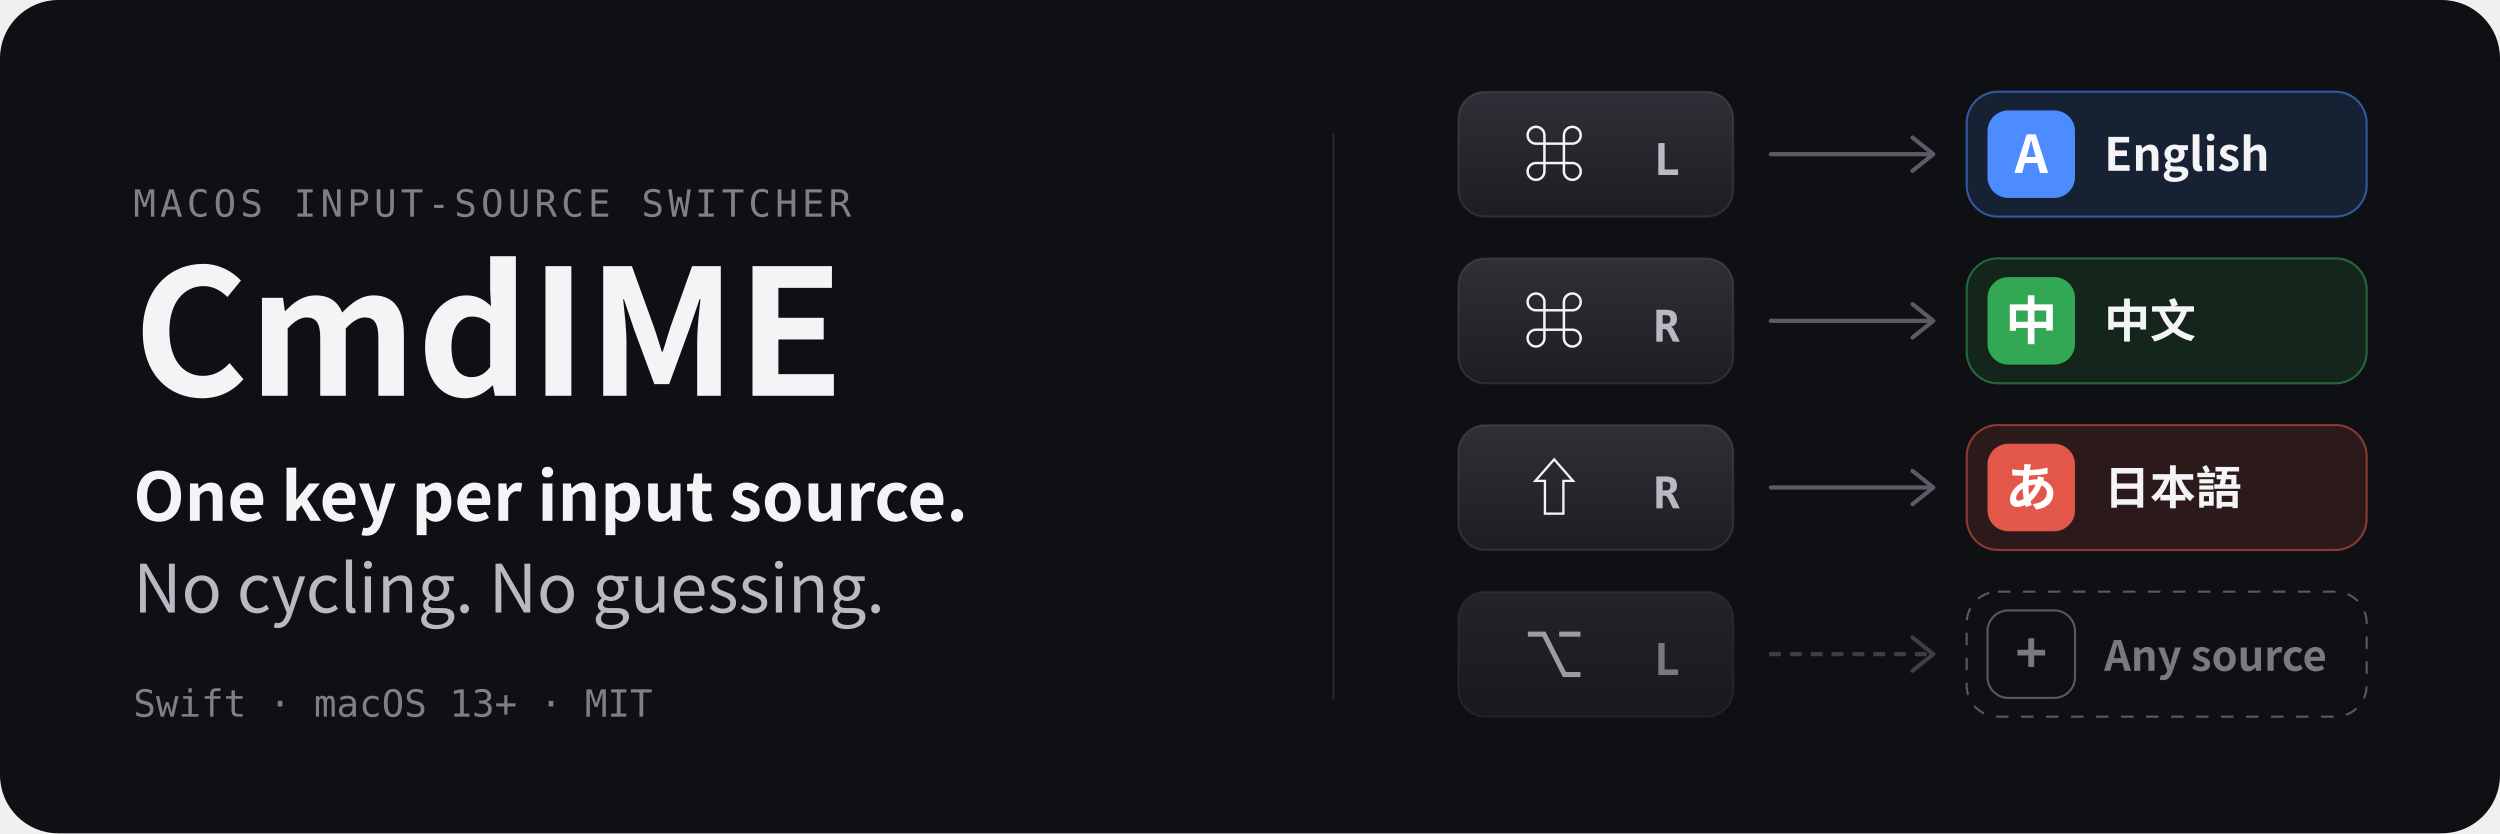
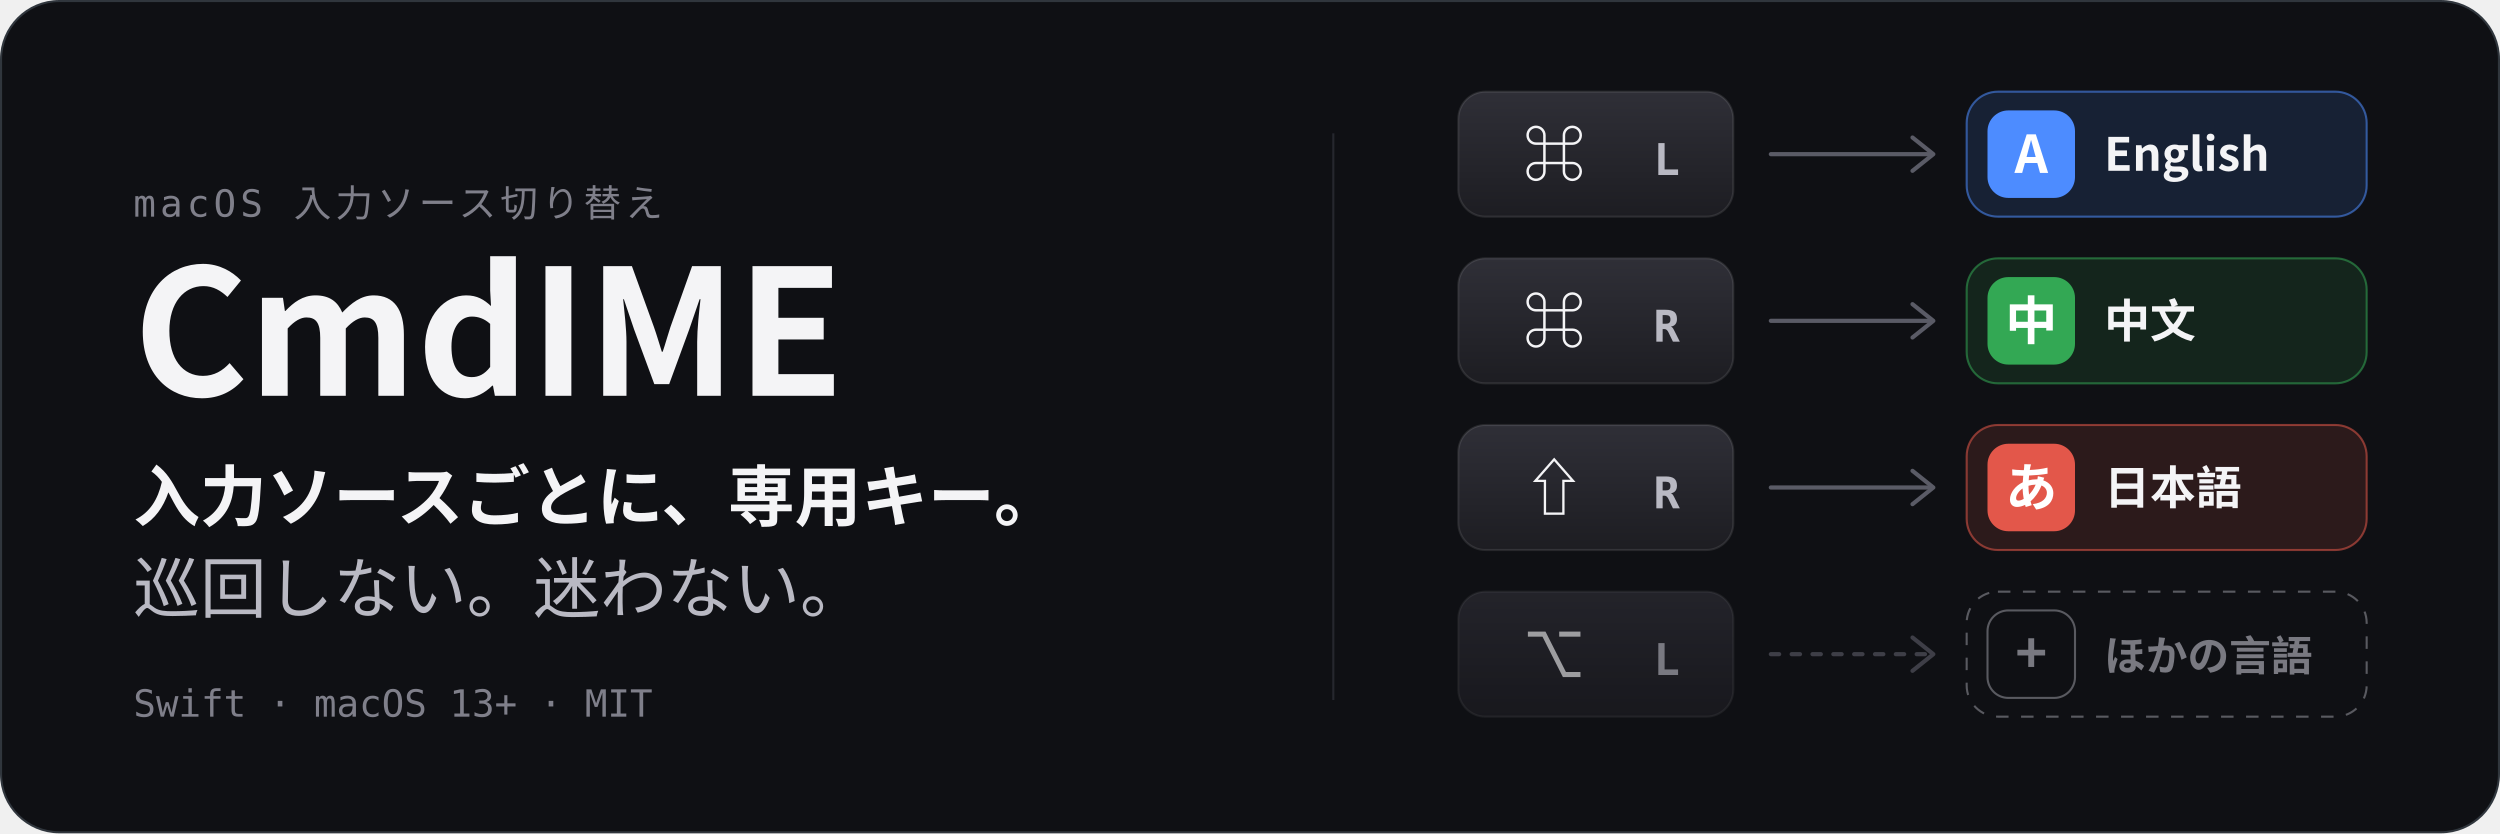
- <svg xmlns="http://www.w3.org/2000/svg" width="1200" height="400" viewBox="0 0 1200 400" role="img" aria-labelledby="title desc" lang="en">
+ <svg xmlns="http://www.w3.org/2000/svg" width="1200" height="400" viewBox="0 0 1200 400" role="img" aria-labelledby="title desc" lang="ja">
  <defs>
    <linearGradient id="keycap" x1="0" y1="0" x2="0" y2="1">
      <stop offset="0" stop-color="#2F2F37" />
      <stop offset="1" stop-color="#1D1D22" />
    </linearGradient>
  </defs>
-   <rect width="1200" height="400" rx="28" fill="#0F1014" />
+   <rect x="0.5" y="0.5" width="1199" height="399" rx="28" fill="#0F1014" stroke="#30363D" />
  <path d="M640 64 V336" stroke="#26272E" stroke-width="1" />
  <g id="title-block" transform="translate(64 0)">
-     <text x="0" y="104" font-family="ui-monospace, SFMono-Regular, Menlo, Consolas, monospace" font-size="18" letter-spacing="2" fill="#7F7F8A">MACOS INPUT-SOURCE SWITCHER</text>
+     <text x="0" y="104" font-family="ui-monospace, SFMono-Regular, Menlo, Consolas, monospace" font-size="18" letter-spacing="2" fill="#7F7F8A">macOS 入力ソース切り替え</text>
    <text x="0" y="190" font-family="-apple-system, BlinkMacSystemFont, 'Segoe UI', 'PingFang SC', 'Hiragino Sans', 'Noto Sans CJK SC', sans-serif" font-size="84" font-weight="700" fill="#F4F4F6">CmdIME</text>
-     <text x="0" y="250" font-family="-apple-system, BlinkMacSystemFont, 'Segoe UI', 'PingFang SC', 'Hiragino Sans', 'Noto Sans CJK SC', sans-serif" font-size="32" font-weight="600" fill="#F4F4F6">One key per input source.</text>
-     <text x="0" y="294" font-family="-apple-system, BlinkMacSystemFont, 'Segoe UI', 'PingFang SC', 'Hiragino Sans', 'Noto Sans CJK SC', sans-serif" font-size="32" fill="#B9B9C3">No cycling. No guessing.</text>
+     <text x="0" y="250" font-family="-apple-system, BlinkMacSystemFont, 'Segoe UI', 'PingFang SC', 'Hiragino Sans', 'Noto Sans CJK SC', sans-serif" font-size="32" font-weight="600" fill="#F4F4F6">入力ソースごとに、専用キー。</text>
+     <text x="0" y="294" font-family="-apple-system, BlinkMacSystemFont, 'Segoe UI', 'PingFang SC', 'Hiragino Sans', 'Noto Sans CJK SC', sans-serif" font-size="32" fill="#B9B9C3">巡回しない。迷わない。</text>
    <text x="0" y="344" font-family="ui-monospace, SFMono-Regular, Menlo, Consolas, monospace" font-size="18" fill="#7F7F8A">Swift · macOS 13+ · MIT</text>
  </g>
  <g id="row-1" transform="translate(700 44)">
    <rect width="132" height="60" rx="13" fill="url(#keycap)" stroke="#FFFFFF" stroke-opacity="0.10" />
    <text x="46" y="41" text-anchor="middle" font-family="-apple-system, BlinkMacSystemFont, 'Segoe UI', 'PingFang SC', 'Hiragino Sans', 'Noto Sans CJK SC', sans-serif" font-size="30" fill="#F4F4F6">⌘</text>
    <text x="100" y="40" text-anchor="middle" font-family="ui-monospace, SFMono-Regular, Menlo, Consolas, monospace" font-size="21" font-weight="600" fill="#B9B9C3">L</text>
    <path d="M150 30 H226" stroke="#5A5B66" stroke-width="2" stroke-linecap="round" />
    <path d="M218 22 L228 30 L218 38" fill="none" stroke="#5A5B66" stroke-width="2" stroke-linecap="round" stroke-linejoin="round" />
    <rect x="244" width="192" height="60" rx="15" fill="#4D8CFF" fill-opacity="0.14" stroke="#4D8CFF" stroke-opacity="0.55" />
    <rect x="254" y="9" width="42" height="42" rx="10" fill="#4D8CFF" />
    <text x="275" y="39" text-anchor="middle" font-family="-apple-system, BlinkMacSystemFont, 'Segoe UI', 'PingFang SC', 'Hiragino Sans', 'Noto Sans CJK SC', sans-serif" font-size="25" font-weight="700" fill="#FFFFFF">A</text>
    <text x="310" y="38" font-family="-apple-system, BlinkMacSystemFont, 'Segoe UI', 'PingFang SC', 'Hiragino Sans', 'Noto Sans CJK SC', sans-serif" font-size="22" font-weight="600" fill="#F4F4F6">English</text>
  </g>
  <g id="row-2" transform="translate(700 124)">
    <rect width="132" height="60" rx="13" fill="url(#keycap)" stroke="#FFFFFF" stroke-opacity="0.10" />
    <text x="46" y="41" text-anchor="middle" font-family="-apple-system, BlinkMacSystemFont, 'Segoe UI', 'PingFang SC', 'Hiragino Sans', 'Noto Sans CJK SC', sans-serif" font-size="30" fill="#F4F4F6">⌘</text>
    <text x="100" y="40" text-anchor="middle" font-family="ui-monospace, SFMono-Regular, Menlo, Consolas, monospace" font-size="21" font-weight="600" fill="#B9B9C3">R</text>
    <path d="M150 30 H226" stroke="#5A5B66" stroke-width="2" stroke-linecap="round" />
    <path d="M218 22 L228 30 L218 38" fill="none" stroke="#5A5B66" stroke-width="2" stroke-linecap="round" stroke-linejoin="round" />
    <rect x="244" width="192" height="60" rx="15" fill="#33A854" fill-opacity="0.14" stroke="#33A854" stroke-opacity="0.55" />
    <rect x="254" y="9" width="42" height="42" rx="10" fill="#33A854" />
    <text x="275" y="39" text-anchor="middle" font-family="-apple-system, BlinkMacSystemFont, 'Segoe UI', 'PingFang SC', 'Hiragino Sans', 'Noto Sans CJK SC', sans-serif" font-size="25" font-weight="700" fill="#FFFFFF">中</text>
    <text x="310" y="38" font-family="-apple-system, BlinkMacSystemFont, 'Segoe UI', 'PingFang SC', 'Hiragino Sans', 'Noto Sans CJK SC', sans-serif" font-size="22" font-weight="600" fill="#F4F4F6">中文</text>
  </g>
  <g id="row-3" transform="translate(700 204)">
    <rect width="132" height="60" rx="13" fill="url(#keycap)" stroke="#FFFFFF" stroke-opacity="0.10" />
    <text x="46" y="41" text-anchor="middle" font-family="-apple-system, BlinkMacSystemFont, 'Segoe UI', 'PingFang SC', 'Hiragino Sans', 'Noto Sans CJK SC', sans-serif" font-size="30" fill="#F4F4F6">⇧</text>
    <text x="100" y="40" text-anchor="middle" font-family="ui-monospace, SFMono-Regular, Menlo, Consolas, monospace" font-size="21" font-weight="600" fill="#B9B9C3">R</text>
    <path d="M150 30 H226" stroke="#5A5B66" stroke-width="2" stroke-linecap="round" />
    <path d="M218 22 L228 30 L218 38" fill="none" stroke="#5A5B66" stroke-width="2" stroke-linecap="round" stroke-linejoin="round" />
    <rect x="244" width="192" height="60" rx="15" fill="#E3574A" fill-opacity="0.14" stroke="#E3574A" stroke-opacity="0.55" />
    <rect x="254" y="9" width="42" height="42" rx="10" fill="#E3574A" />
    <text x="275" y="39" text-anchor="middle" font-family="-apple-system, BlinkMacSystemFont, 'Segoe UI', 'PingFang SC', 'Hiragino Sans', 'Noto Sans CJK SC', sans-serif" font-size="25" font-weight="700" fill="#FFFFFF">あ</text>
    <text x="310" y="38" font-family="-apple-system, BlinkMacSystemFont, 'Segoe UI', 'PingFang SC', 'Hiragino Sans', 'Noto Sans CJK SC', sans-serif" font-size="22" font-weight="600" fill="#F4F4F6">日本語</text>
  </g>
  <g id="row-more" transform="translate(700 284)" opacity="0.62">
    <rect width="132" height="60" rx="13" fill="url(#keycap)" stroke="#FFFFFF" stroke-opacity="0.10" />
    <text x="46" y="41" text-anchor="middle" font-family="-apple-system, BlinkMacSystemFont, 'Segoe UI', 'PingFang SC', 'Hiragino Sans', 'Noto Sans CJK SC', sans-serif" font-size="30" fill="#F4F4F6">⌥</text>
    <text x="100" y="40" text-anchor="middle" font-family="ui-monospace, SFMono-Regular, Menlo, Consolas, monospace" font-size="21" font-weight="600" fill="#B9B9C3">L</text>
    <path d="M150 30 H226" stroke="#5A5B66" stroke-width="2" stroke-linecap="round" stroke-dasharray="4 6" />
    <path d="M218 22 L228 30 L218 38" fill="none" stroke="#5A5B66" stroke-width="2" stroke-linecap="round" stroke-linejoin="round" />
    <rect x="244" width="192" height="60" rx="15" fill="none" stroke="#B9B9C3" stroke-opacity="0.7" stroke-dasharray="6 6" />
    <rect x="254" y="9" width="42" height="42" rx="10" fill="none" stroke="#B9B9C3" stroke-opacity="0.7" />
    <text x="275" y="39" text-anchor="middle" font-family="-apple-system, BlinkMacSystemFont, 'Segoe UI', 'PingFang SC', 'Hiragino Sans', 'Noto Sans CJK SC', sans-serif" font-size="26" font-weight="600" fill="#B9B9C3">+</text>
-     <text x="310" y="38" font-family="-apple-system, BlinkMacSystemFont, 'Segoe UI', 'PingFang SC', 'Hiragino Sans', 'Noto Sans CJK SC', sans-serif" font-size="20" font-weight="600" fill="#B9B9C3">Any source</text>
+     <text x="310" y="38" font-family="-apple-system, BlinkMacSystemFont, 'Segoe UI', 'PingFang SC', 'Hiragino Sans', 'Noto Sans CJK SC', sans-serif" font-size="20" font-weight="600" fill="#B9B9C3">ほかの言語</text>
  </g>
</svg>
